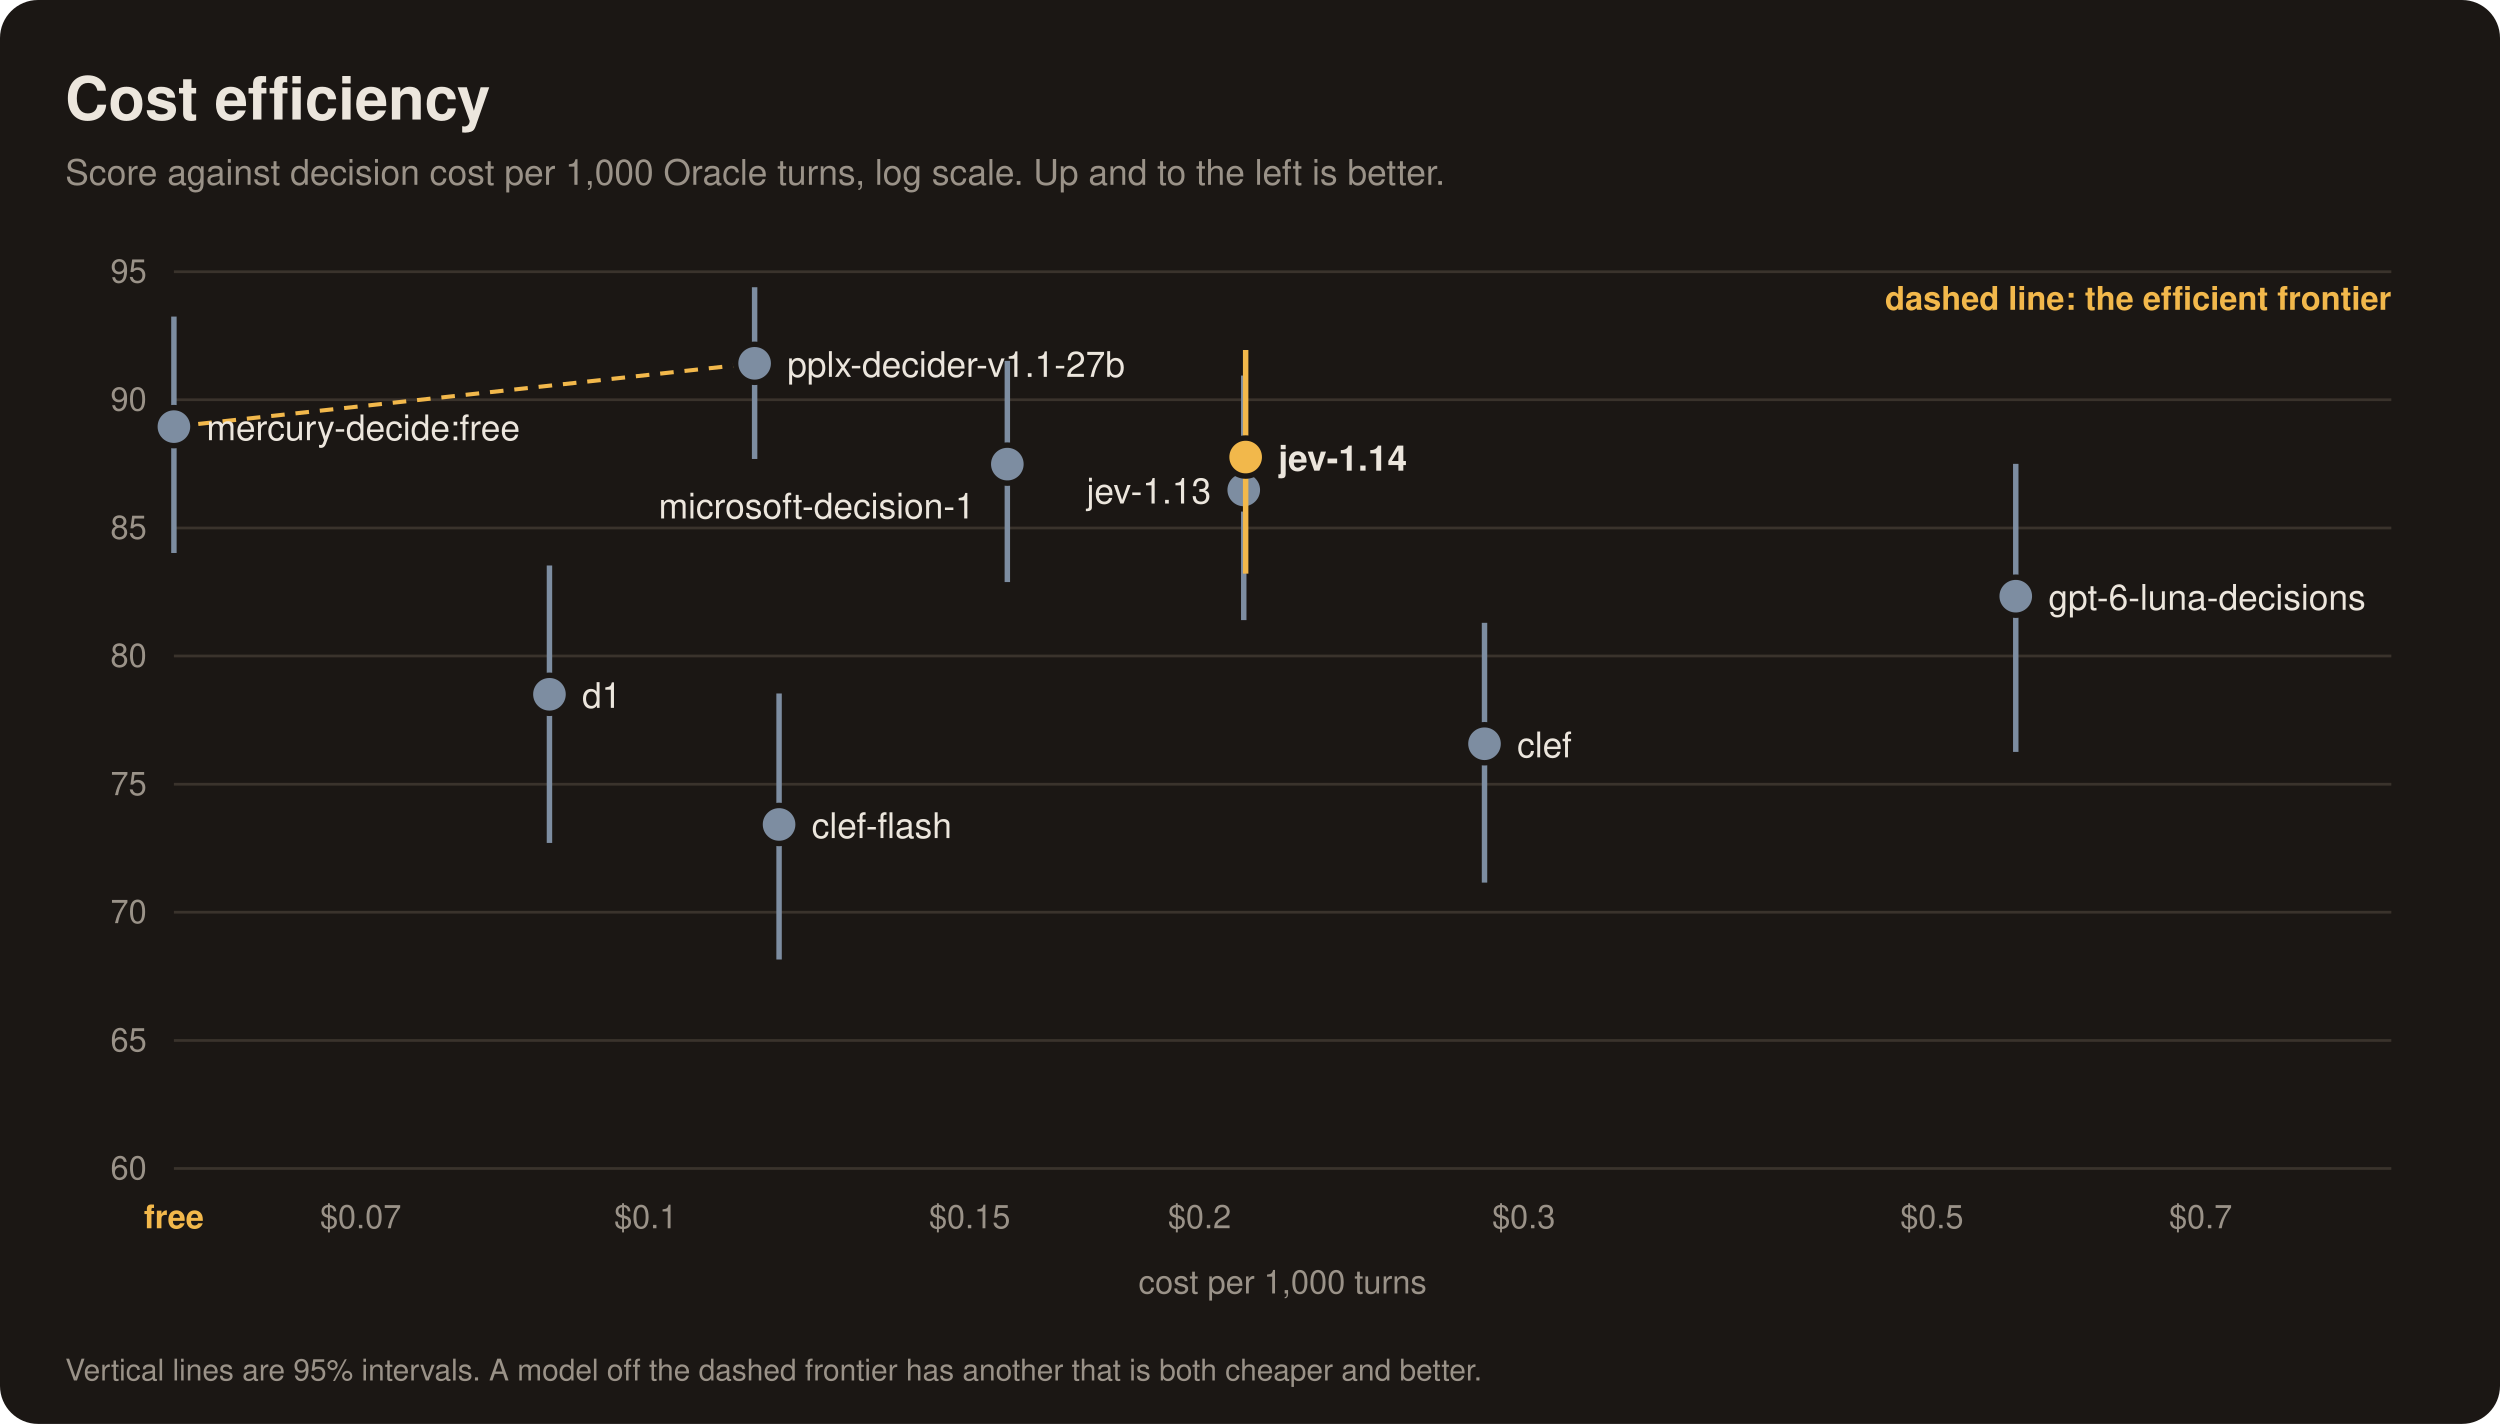
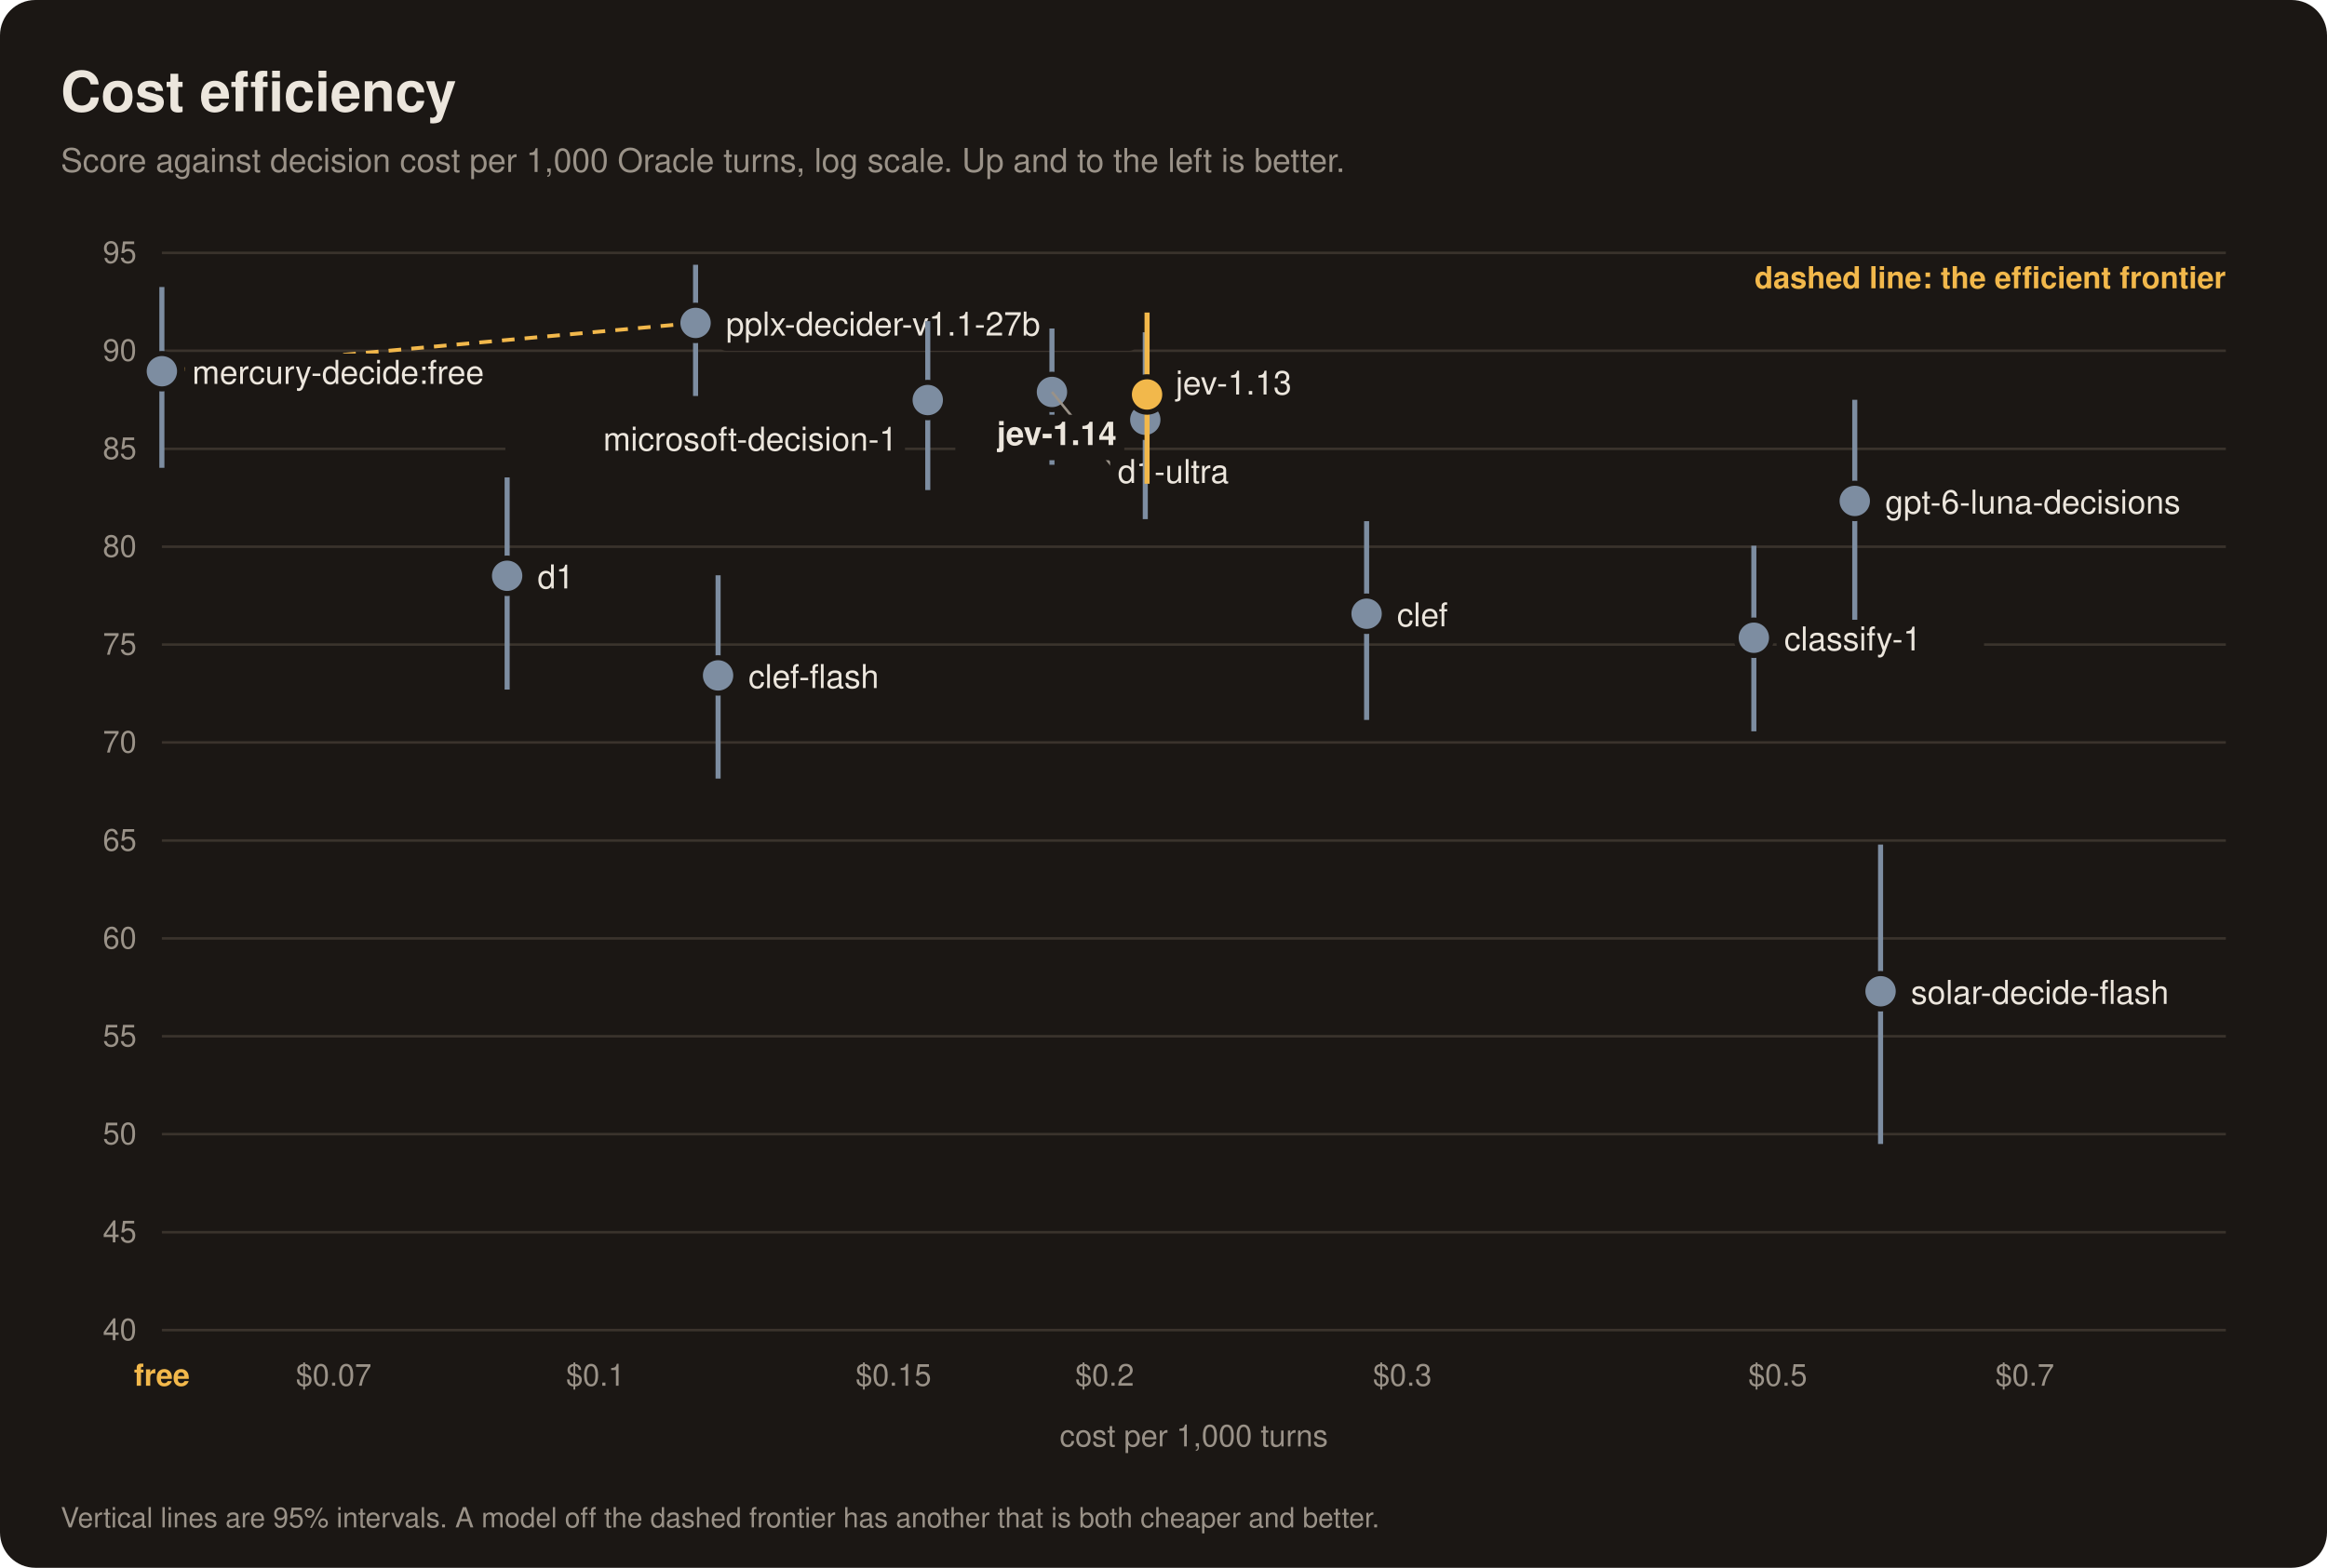
- <svg xmlns="http://www.w3.org/2000/svg" viewBox="0 0 920 524" width="920" role="img" aria-label="Cost efficiency" font-family="-apple-system,BlinkMacSystemFont,'Segoe UI',Helvetica,Arial,sans-serif">
-   <rect width="920" height="524" rx="14" fill="#1b1714" />
+ <svg xmlns="http://www.w3.org/2000/svg" viewBox="0 0 920 620" width="920" role="img" aria-label="Cost efficiency" font-family="-apple-system,BlinkMacSystemFont,'Segoe UI',Helvetica,Arial,sans-serif">
+   <rect width="920" height="620" rx="14" fill="#1b1714" />
  <text x="24.0" y="44.0" font-size="22" font-weight="700" fill="#ece6dd" text-anchor="start">Cost efficiency</text>
  <text x="24.0" y="68.0" font-size="13" font-weight="400" fill="#9a9288" text-anchor="start">Score against decision cost per 1,000 Oracle turns, log scale. Up and to the left is better.</text>
-   <line x1="64.0" y1="430.0" x2="880.0" y2="430.0" stroke="#3a332c" stroke-width="1.0" />
-   <text x="54.0" y="434.0" font-size="12" font-weight="400" fill="#9a9288" text-anchor="end">60</text>
-   <line x1="64.0" y1="382.9" x2="880.0" y2="382.9" stroke="#3a332c" stroke-width="1.0" />
-   <text x="54.0" y="386.9" font-size="12" font-weight="400" fill="#9a9288" text-anchor="end">65</text>
-   <line x1="64.0" y1="335.7" x2="880.0" y2="335.7" stroke="#3a332c" stroke-width="1.0" />
-   <text x="54.0" y="339.7" font-size="12" font-weight="400" fill="#9a9288" text-anchor="end">70</text>
-   <line x1="64.0" y1="288.6" x2="880.0" y2="288.6" stroke="#3a332c" stroke-width="1.0" />
-   <text x="54.0" y="292.6" font-size="12" font-weight="400" fill="#9a9288" text-anchor="end">75</text>
-   <line x1="64.0" y1="241.4" x2="880.0" y2="241.4" stroke="#3a332c" stroke-width="1.0" />
-   <text x="54.0" y="245.4" font-size="12" font-weight="400" fill="#9a9288" text-anchor="end">80</text>
-   <line x1="64.0" y1="194.3" x2="880.0" y2="194.3" stroke="#3a332c" stroke-width="1.0" />
-   <text x="54.0" y="198.3" font-size="12" font-weight="400" fill="#9a9288" text-anchor="end">85</text>
-   <line x1="64.0" y1="147.1" x2="880.0" y2="147.1" stroke="#3a332c" stroke-width="1.0" />
-   <text x="54.0" y="151.1" font-size="12" font-weight="400" fill="#9a9288" text-anchor="end">90</text>
+   <line x1="64.0" y1="526.0" x2="880.0" y2="526.0" stroke="#3a332c" stroke-width="1.0" />
+   <text x="54.0" y="530.0" font-size="12" font-weight="400" fill="#9a9288" text-anchor="end">40</text>
+   <line x1="64.0" y1="487.3" x2="880.0" y2="487.3" stroke="#3a332c" stroke-width="1.0" />
+   <text x="54.0" y="491.3" font-size="12" font-weight="400" fill="#9a9288" text-anchor="end">45</text>
+   <line x1="64.0" y1="448.5" x2="880.0" y2="448.5" stroke="#3a332c" stroke-width="1.0" />
+   <text x="54.0" y="452.5" font-size="12" font-weight="400" fill="#9a9288" text-anchor="end">50</text>
+   <line x1="64.0" y1="409.8" x2="880.0" y2="409.8" stroke="#3a332c" stroke-width="1.0" />
+   <text x="54.0" y="413.8" font-size="12" font-weight="400" fill="#9a9288" text-anchor="end">55</text>
+   <line x1="64.0" y1="371.1" x2="880.0" y2="371.1" stroke="#3a332c" stroke-width="1.0" />
+   <text x="54.0" y="375.1" font-size="12" font-weight="400" fill="#9a9288" text-anchor="end">60</text>
+   <line x1="64.0" y1="332.4" x2="880.0" y2="332.4" stroke="#3a332c" stroke-width="1.0" />
+   <text x="54.0" y="336.4" font-size="12" font-weight="400" fill="#9a9288" text-anchor="end">65</text>
+   <line x1="64.0" y1="293.6" x2="880.0" y2="293.6" stroke="#3a332c" stroke-width="1.0" />
+   <text x="54.0" y="297.6" font-size="12" font-weight="400" fill="#9a9288" text-anchor="end">70</text>
+   <line x1="64.0" y1="254.9" x2="880.0" y2="254.9" stroke="#3a332c" stroke-width="1.0" />
+   <text x="54.0" y="258.9" font-size="12" font-weight="400" fill="#9a9288" text-anchor="end">75</text>
+   <line x1="64.0" y1="216.2" x2="880.0" y2="216.2" stroke="#3a332c" stroke-width="1.0" />
+   <text x="54.0" y="220.2" font-size="12" font-weight="400" fill="#9a9288" text-anchor="end">80</text>
+   <line x1="64.0" y1="177.5" x2="880.0" y2="177.5" stroke="#3a332c" stroke-width="1.0" />
+   <text x="54.0" y="181.5" font-size="12" font-weight="400" fill="#9a9288" text-anchor="end">85</text>
+   <line x1="64.0" y1="138.7" x2="880.0" y2="138.7" stroke="#3a332c" stroke-width="1.0" />
+   <text x="54.0" y="142.7" font-size="12" font-weight="400" fill="#9a9288" text-anchor="end">90</text>
  <line x1="64.0" y1="100.0" x2="880.0" y2="100.0" stroke="#3a332c" stroke-width="1.0" />
  <text x="54.0" y="104.0" font-size="12" font-weight="400" fill="#9a9288" text-anchor="end">95</text>
-   <text x="132.7" y="452.0" font-size="12" font-weight="400" fill="#9a9288" text-anchor="middle">$0.07</text>
-   <text x="237.6" y="452.0" font-size="12" font-weight="400" fill="#9a9288" text-anchor="middle">$0.1</text>
-   <text x="356.8" y="452.0" font-size="12" font-weight="400" fill="#9a9288" text-anchor="middle">$0.15</text>
-   <text x="441.4" y="452.0" font-size="12" font-weight="400" fill="#9a9288" text-anchor="middle">$0.2</text>
-   <text x="560.7" y="452.0" font-size="12" font-weight="400" fill="#9a9288" text-anchor="middle">$0.3</text>
-   <text x="710.9" y="452.0" font-size="12" font-weight="400" fill="#9a9288" text-anchor="middle">$0.5</text>
-   <text x="809.8" y="452.0" font-size="12" font-weight="400" fill="#9a9288" text-anchor="middle">$0.7</text>
-   <text x="472.0" y="476.0" font-size="12" font-weight="400" fill="#9a9288" text-anchor="middle">cost per 1,000 turns</text>
-   <text x="64.0" y="452.0" font-size="12" font-weight="600" fill="#f2b84b" text-anchor="middle">free</text>
-   <polyline points="64.0,157.0 277.7,133.7" fill="none" stroke="#f2b84b" stroke-width="1.5" stroke-dasharray="5 4" />
+   <text x="131.9" y="548.0" font-size="12" font-weight="400" fill="#9a9288" text-anchor="middle">$0.07</text>
+   <text x="235.4" y="548.0" font-size="12" font-weight="400" fill="#9a9288" text-anchor="middle">$0.1</text>
+   <text x="353.2" y="548.0" font-size="12" font-weight="400" fill="#9a9288" text-anchor="middle">$0.15</text>
+   <text x="436.7" y="548.0" font-size="12" font-weight="400" fill="#9a9288" text-anchor="middle">$0.2</text>
+   <text x="554.4" y="548.0" font-size="12" font-weight="400" fill="#9a9288" text-anchor="middle">$0.3</text>
+   <text x="702.8" y="548.0" font-size="12" font-weight="400" fill="#9a9288" text-anchor="middle">$0.5</text>
+   <text x="800.5" y="548.0" font-size="12" font-weight="400" fill="#9a9288" text-anchor="middle">$0.7</text>
+   <text x="472.0" y="572.0" font-size="12" font-weight="400" fill="#9a9288" text-anchor="middle">cost per 1,000 turns</text>
+   <text x="64.0" y="548.0" font-size="12" font-weight="600" fill="#f2b84b" text-anchor="middle">free</text>
+   <polyline points="64.0,146.8 275.0,127.7" fill="none" stroke="#f2b84b" stroke-width="1.5" stroke-dasharray="5 4" />
  <text x="880.0" y="114.0" font-size="12" font-weight="600" fill="#f2b84b" text-anchor="end">dashed line: the efficient frontier</text>
-   <line x1="64.0" y1="203.5" x2="64.0" y2="116.5" stroke="#7d8da1" stroke-width="2.0" />
-   <circle cx="64.0" cy="157.0" r="7" fill="#7d8da1" stroke="#1b1714" stroke-width="2" />
-   <text x="76.0" y="162.0" font-size="13" font-weight="500" fill="#ece6dd" text-anchor="start">mercury-decide:free</text>
-   <line x1="202.2" y1="310.2" x2="202.2" y2="208.1" stroke="#7d8da1" stroke-width="2.0" />
-   <circle cx="202.2" cy="255.5" r="7" fill="#7d8da1" stroke="#1b1714" stroke-width="2" />
-   <text x="214.2" y="260.5" font-size="13" font-weight="500" fill="#ece6dd" text-anchor="start">d1</text>
-   <line x1="277.7" y1="168.9" x2="277.7" y2="105.7" stroke="#7d8da1" stroke-width="2.0" />
-   <circle cx="277.7" cy="133.7" r="7" fill="#7d8da1" stroke="#1b1714" stroke-width="2" />
-   <text x="289.7" y="138.7" font-size="13" font-weight="500" fill="#ece6dd" text-anchor="start">pplx-decider-v1.1-27b</text>
-   <line x1="286.7" y1="353.1" x2="286.7" y2="255.2" stroke="#7d8da1" stroke-width="2.0" />
-   <circle cx="286.7" cy="303.4" r="7" fill="#7d8da1" stroke="#1b1714" stroke-width="2" />
-   <text x="298.7" y="308.4" font-size="13" font-weight="500" fill="#ece6dd" text-anchor="start">clef-flash</text>
-   <line x1="370.7" y1="214.2" x2="370.7" y2="132.8" stroke="#7d8da1" stroke-width="2.0" />
-   <circle cx="370.7" cy="170.8" r="7" fill="#7d8da1" stroke="#1b1714" stroke-width="2" />
-   <text x="358.7" y="190.8" font-size="13" font-weight="500" fill="#ece6dd" text-anchor="end">microsoft-decision-1</text>
-   <line x1="457.7" y1="228.2" x2="457.7" y2="138.2" stroke="#7d8da1" stroke-width="2.0" />
-   <circle cx="457.7" cy="180.3" r="7" fill="#7d8da1" stroke="#1b1714" stroke-width="2" />
-   <text x="445.7" y="185.3" font-size="13" font-weight="500" fill="#ece6dd" text-anchor="end">jev-1.13</text>
-   <line x1="458.4" y1="211.1" x2="458.4" y2="128.8" stroke="#f2b84b" stroke-width="2.0" />
-   <circle cx="458.4" cy="168.2" r="7" fill="#f2b84b" stroke="#1b1714" stroke-width="2" />
-   <text x="470.4" y="173.2" font-size="13" font-weight="700" fill="#ece6dd" text-anchor="start">jev-1.14</text>
-   <line x1="546.3" y1="324.8" x2="546.3" y2="229.2" stroke="#7d8da1" stroke-width="2.0" />
-   <circle cx="546.3" cy="273.7" r="7" fill="#7d8da1" stroke="#1b1714" stroke-width="2" />
-   <text x="558.3" y="278.7" font-size="13" font-weight="500" fill="#ece6dd" text-anchor="start">clef</text>
-   <line x1="741.8" y1="276.7" x2="741.8" y2="170.7" stroke="#7d8da1" stroke-width="2.0" />
-   <circle cx="741.8" cy="219.4" r="7" fill="#7d8da1" stroke="#1b1714" stroke-width="2" />
-   <text x="753.8" y="224.4" font-size="13" font-weight="500" fill="#ece6dd" text-anchor="start">gpt-6-luna-decisions</text>
-   <text x="24.0" y="508.0" font-size="11" font-weight="400" fill="#9a9288" text-anchor="start">Vertical lines are 95% intervals. A model off the dashed frontier has another that is both cheaper and better.</text>
+   <line x1="64.0" y1="185.0" x2="64.0" y2="113.5" stroke="#7d8da1" stroke-width="2.0" />
+   <circle cx="64.0" cy="146.8" r="7" fill="#7d8da1" stroke="#1b1714" stroke-width="2" />
+   <rect x="73.0" y="139.8" width="150.4" height="18.0" rx="3.0" fill="#1b1714" />
+   <text x="76.0" y="151.8" font-size="13" font-weight="500" fill="#ece6dd" text-anchor="start">mercury-decide:free</text>
+   <line x1="200.5" y1="272.7" x2="200.5" y2="188.8" stroke="#7d8da1" stroke-width="2.0" />
+   <circle cx="200.5" cy="227.7" r="7" fill="#7d8da1" stroke="#1b1714" stroke-width="2" />
+   <rect x="209.5" y="220.7" width="21.2" height="18.0" rx="3.0" fill="#1b1714" />
+   <text x="212.5" y="232.7" font-size="13" font-weight="500" fill="#ece6dd" text-anchor="start">d1</text>
+   <line x1="275.0" y1="156.6" x2="275.0" y2="104.7" stroke="#7d8da1" stroke-width="2.0" />
+   <circle cx="275.0" cy="127.7" r="7" fill="#7d8da1" stroke="#1b1714" stroke-width="2" />
+   <rect x="284.0" y="120.7" width="165.6" height="18.0" rx="3.0" fill="#1b1714" />
+   <text x="287.0" y="132.7" font-size="13" font-weight="500" fill="#ece6dd" text-anchor="start">pplx-decider-v1.1-27b</text>
+   <line x1="283.9" y1="307.9" x2="283.9" y2="227.5" stroke="#7d8da1" stroke-width="2.0" />
+   <circle cx="283.9" cy="267.1" r="7" fill="#7d8da1" stroke="#1b1714" stroke-width="2" />
+   <rect x="292.9" y="260.1" width="82.0" height="18.0" rx="3.0" fill="#1b1714" />
+   <text x="295.9" y="272.1" font-size="13" font-weight="500" fill="#ece6dd" text-anchor="start">clef-flash</text>
+   <line x1="366.8" y1="193.8" x2="366.8" y2="127.0" stroke="#7d8da1" stroke-width="2.0" />
+   <circle cx="366.8" cy="158.2" r="7" fill="#7d8da1" stroke="#1b1714" stroke-width="2" />
+   <rect x="199.8" y="166.2" width="158.0" height="18.0" rx="3.0" fill="#1b1714" />
+   <text x="354.8" y="178.2" font-size="13" font-weight="500" fill="#ece6dd" text-anchor="end">microsoft-decision-1</text>
+   <line x1="415.9" y1="183.8" x2="415.9" y2="129.9" stroke="#7d8da1" stroke-width="2.0" />
+   <circle cx="415.9" cy="155.0" r="7" fill="#7d8da1" stroke="#1b1714" stroke-width="2" />
+   <line x1="415.9" y1="155.0" x2="441.9" y2="187.0" stroke="#9a9288" stroke-width="1.0" />
+   <rect x="438.9" y="179.0" width="66.8" height="18.0" rx="3.0" fill="#1b1714" />
+   <text x="441.9" y="191.0" font-size="13" font-weight="500" fill="#ece6dd" text-anchor="start">d1-ultra</text>
+   <line x1="452.8" y1="205.3" x2="452.8" y2="131.4" stroke="#7d8da1" stroke-width="2.0" />
+   <circle cx="452.8" cy="166.0" r="7" fill="#7d8da1" stroke="#1b1714" stroke-width="2" />
+   <rect x="461.8" y="144.0" width="66.8" height="18.0" rx="3.0" fill="#1b1714" />
+   <text x="464.8" y="156.0" font-size="13" font-weight="500" fill="#ece6dd" text-anchor="start">jev-1.13</text>
+   <line x1="453.5" y1="191.3" x2="453.5" y2="123.6" stroke="#f2b84b" stroke-width="2.0" />
+   <circle cx="453.5" cy="156.0" r="7" fill="#f2b84b" stroke="#1b1714" stroke-width="2" />
+   <rect x="377.7" y="164.0" width="66.8" height="18.0" rx="3.0" fill="#1b1714" />
+   <text x="441.5" y="176.0" font-size="13" font-weight="700" fill="#ece6dd" text-anchor="end">jev-1.14</text>
+   <line x1="540.3" y1="284.7" x2="540.3" y2="206.1" stroke="#7d8da1" stroke-width="2.0" />
+   <circle cx="540.3" cy="242.7" r="7" fill="#7d8da1" stroke="#1b1714" stroke-width="2" />
+   <rect x="549.3" y="235.7" width="36.4" height="18.0" rx="3.0" fill="#1b1714" />
+   <text x="552.3" y="247.7" font-size="13" font-weight="500" fill="#ece6dd" text-anchor="start">clef</text>
+   <line x1="693.4" y1="289.2" x2="693.4" y2="215.8" stroke="#7d8da1" stroke-width="2.0" />
+   <circle cx="693.4" cy="252.2" r="7" fill="#7d8da1" stroke="#1b1714" stroke-width="2" />
+   <rect x="702.4" y="245.2" width="82.0" height="18.0" rx="3.0" fill="#1b1714" />
+   <text x="705.4" y="257.2" font-size="13" font-weight="500" fill="#ece6dd" text-anchor="start">classify-1</text>
+   <line x1="733.3" y1="245.1" x2="733.3" y2="158.1" stroke="#7d8da1" stroke-width="2.0" />
+   <circle cx="733.3" cy="198.1" r="7" fill="#7d8da1" stroke="#1b1714" stroke-width="2" />
+   <rect x="742.3" y="191.1" width="158.0" height="18.0" rx="3.0" fill="#1b1714" />
+   <text x="745.3" y="203.1" font-size="13" font-weight="500" fill="#ece6dd" text-anchor="start">gpt-6-luna-decisions</text>
+   <line x1="743.5" y1="452.4" x2="743.5" y2="334.0" stroke="#7d8da1" stroke-width="2.0" />
+   <circle cx="743.5" cy="392.0" r="7" fill="#7d8da1" stroke="#1b1714" stroke-width="2" />
+   <rect x="752.5" y="385.0" width="142.8" height="18.0" rx="3.0" fill="#1b1714" />
+   <text x="755.5" y="397.0" font-size="13" font-weight="500" fill="#ece6dd" text-anchor="start">solar-decide-flash</text>
+   <text x="24.0" y="604.0" font-size="11" font-weight="400" fill="#9a9288" text-anchor="start">Vertical lines are 95% intervals. A model off the dashed frontier has another that is both cheaper and better.</text>
</svg>
